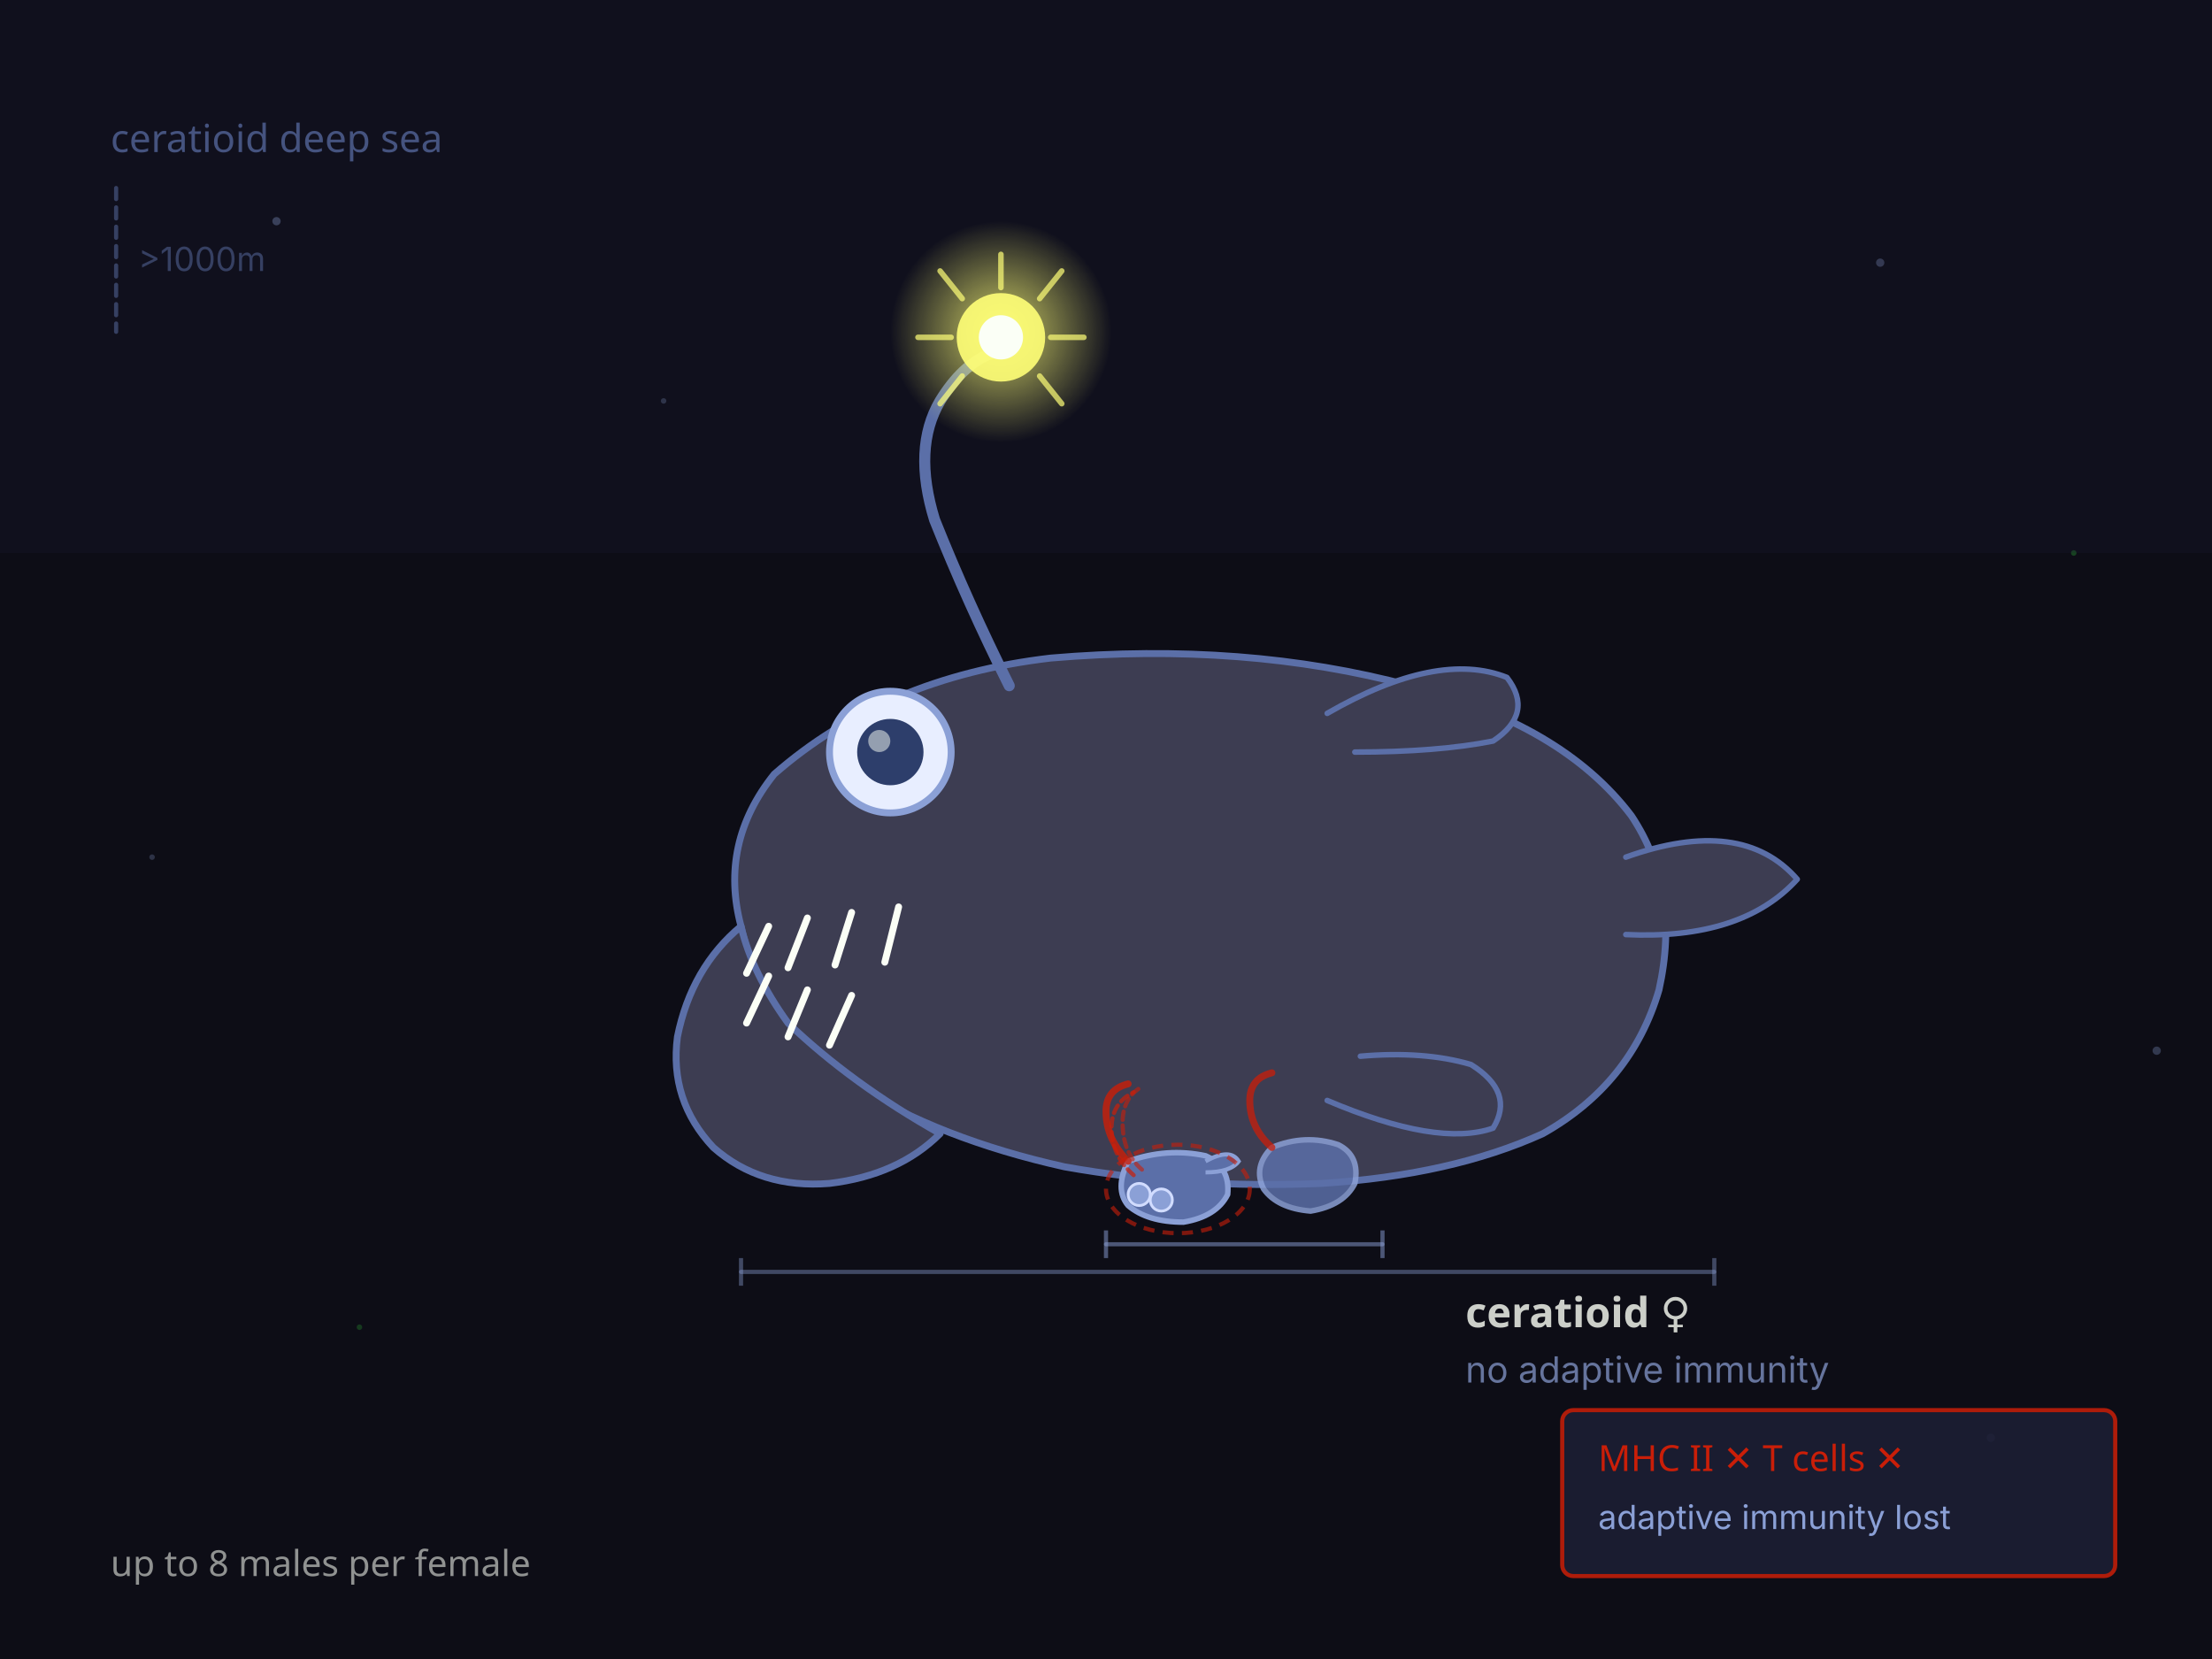
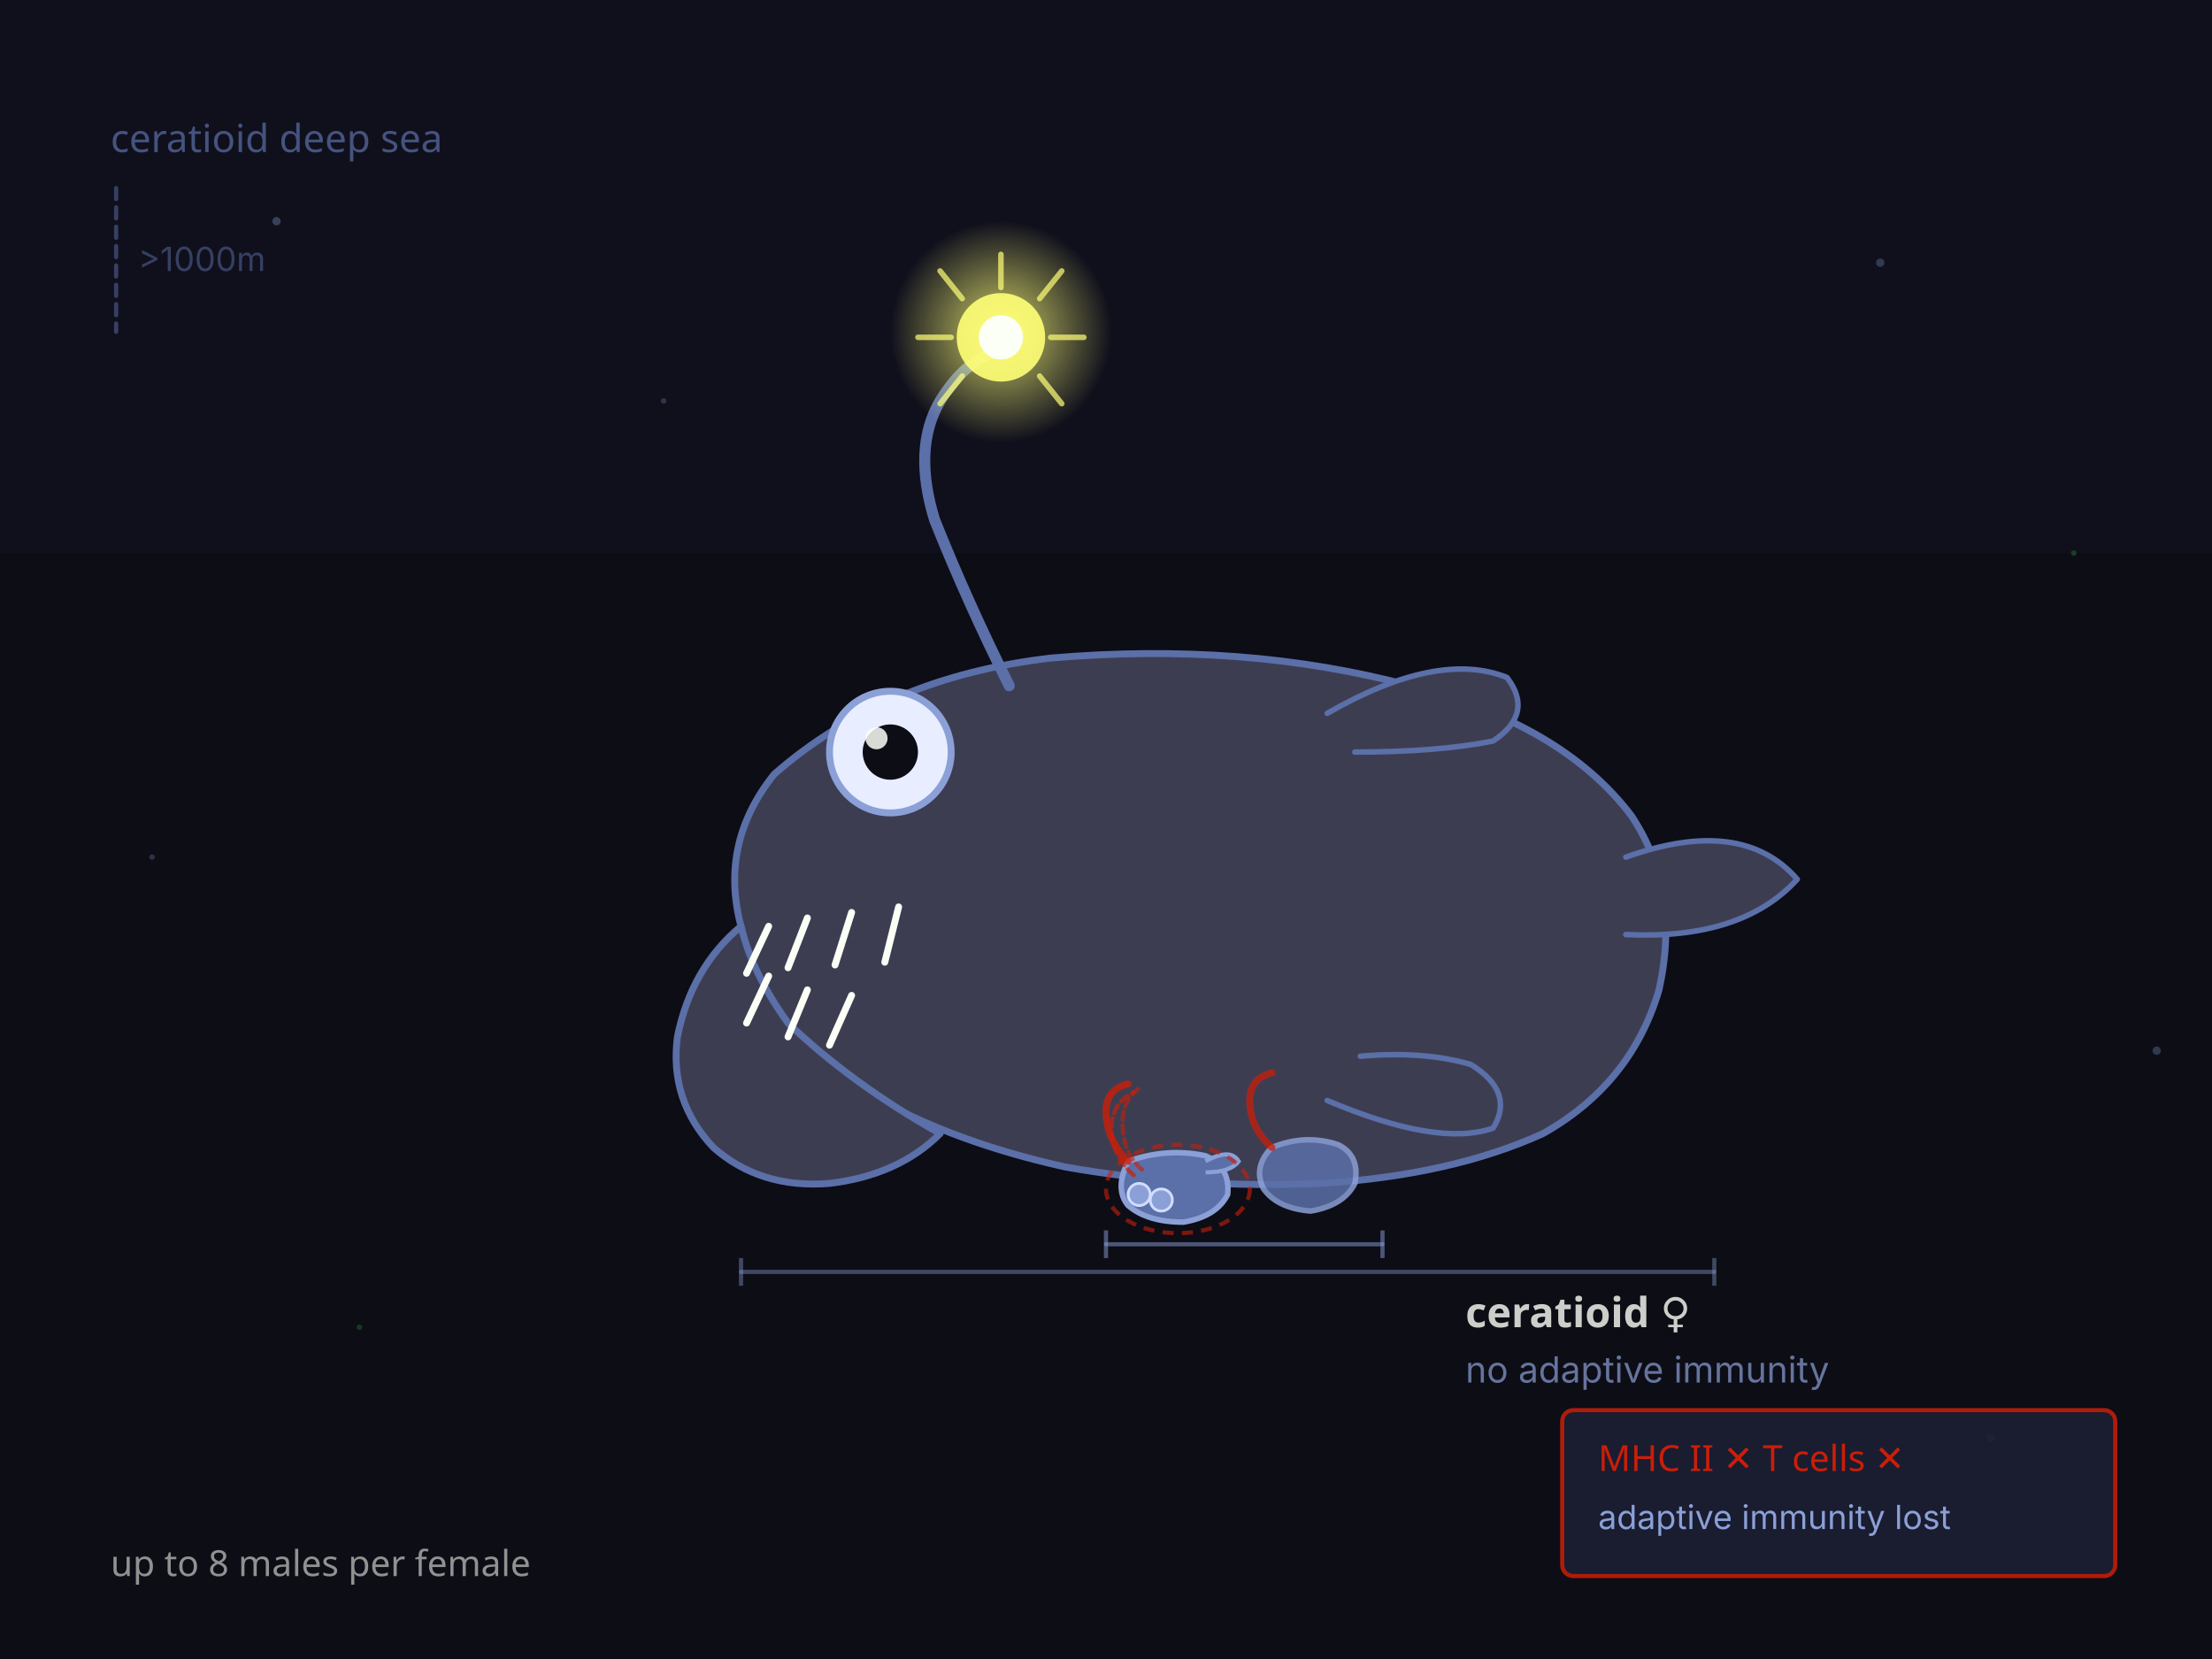
<svg xmlns="http://www.w3.org/2000/svg" viewBox="0 0 800 600" width="800" height="600">
  <defs>
    <radialGradient id="lure-glow" cx="50%" cy="50%" r="50%">
      <stop offset="0%" stop-color="#FFFF77" stop-opacity="0.8" />
      <stop offset="100%" stop-color="#FFFF77" stop-opacity="0" />
    </radialGradient>
  </defs>
  <g id="bg" data-label="Deep sea abyss background, absolute darkness with faint particle scatter">
    <rect width="800" height="600" fill="#0D0D16" />
    <circle cx="100" cy="80" r="1.5" fill="#8BA0D6" opacity="0.4" />
    <circle cx="240" cy="145" r="1" fill="#8BA0D6" opacity="0.3" />
    <circle cx="680" cy="95" r="1.5" fill="#8BA0D6" opacity="0.35" />
    <circle cx="750" cy="200" r="1" fill="#2FBF39" opacity="0.3" />
    <circle cx="55" cy="310" r="1" fill="#8BA0D6" opacity="0.25" />
    <circle cx="780" cy="380" r="1.5" fill="#8BA0D6" opacity="0.3" />
    <circle cx="130" cy="480" r="1" fill="#2FBF39" opacity="0.25" />
    <circle cx="720" cy="520" r="1.5" fill="#8BA0D6" opacity="0.2" />
    <rect x="0" y="0" width="800" height="200" fill="#1C1E35" opacity="0.2" />
  </g>
  <g id="context" data-label="Deep sea depth indicator and scale context">
    <text x="40" y="55" font-family="Barlow, system-ui, sans-serif" font-size="14" fill="#5B6FA8" opacity="0.7">ceratioid deep sea</text>
    <line x1="42" y1="68" x2="42" y2="120" stroke="#5B6FA8" stroke-width="1.5" stroke-dasharray="4 3" opacity="0.5" stroke-linecap="round" />
    <text x="50" y="98" font-family="Inter, system-ui, sans-serif" font-size="12" fill="#5B6FA8" opacity="0.5">&gt;1000m</text>
  </g>
  <g id="subject" data-label="Large female ceratioid anglerfish with small male fused to her underside">
    <path d="M 280 280 Q 320 245 380 238 Q 450 232 510 248 Q 565 262 590 295 Q 608 322 600 358 Q 590 392 558 410 Q 525 425 478 428 Q 430 430 385 422 Q 340 412 308 392 Q 275 368 268 335 Q 260 305 280 280 Z" fill="#3D3D52" stroke="#5B6FA8" stroke-width="2.5" stroke-linecap="round" stroke-linejoin="round" />
    <path d="M 268 335 Q 250 350 245 375 Q 242 398 258 415 Q 275 430 300 428 Q 325 425 340 410 Q 308 392 285 370 Q 272 352 268 335 Z" fill="#3D3D52" stroke="#5B6FA8" stroke-width="2.5" stroke-linecap="round" stroke-linejoin="round" />
    <line x1="278" y1="335" x2="270" y2="352" stroke="#FBFFF6" stroke-width="2.5" stroke-linecap="round" />
    <line x1="292" y1="332" x2="285" y2="350" stroke="#FBFFF6" stroke-width="2.5" stroke-linecap="round" />
    <line x1="308" y1="330" x2="302" y2="349" stroke="#FBFFF6" stroke-width="2.5" stroke-linecap="round" />
    <line x1="325" y1="328" x2="320" y2="348" stroke="#FBFFF6" stroke-width="2.5" stroke-linecap="round" />
    <line x1="270" y1="370" x2="278" y2="353" stroke="#FBFFF6" stroke-width="2.5" stroke-linecap="round" />
    <line x1="285" y1="375" x2="292" y2="358" stroke="#FBFFF6" stroke-width="2.5" stroke-linecap="round" />
    <line x1="300" y1="378" x2="308" y2="360" stroke="#FBFFF6" stroke-width="2.5" stroke-linecap="round" />
    <circle cx="322" cy="272" r="22" fill="#E8EEFF" stroke="#8BA0D6" stroke-width="2.5" />
-     <circle cx="322" cy="272" r="12" fill="#2D3E6B" />
-     <circle cx="318" cy="268" r="4" fill="#FBFFF6" opacity="0.5" />
+     <circle cx="322" cy="272" r="10" fill="#0D0D16" />
+     <circle cx="317" cy="267" r="4" fill="#FBFFF6" opacity="0.85" />
    <path d="M 480 258 Q 520 235 545 245 Q 555 258 540 268 Q 520 272 490 272" fill="#3D3D52" stroke="#5B6FA8" stroke-width="2" stroke-linecap="round" stroke-linejoin="round" />
    <path d="M 480 398 Q 520 415 540 408 Q 548 395 532 385 Q 515 380 492 382" fill="#3D3D52" stroke="#5B6FA8" stroke-width="2" stroke-linecap="round" stroke-linejoin="round" />
    <path d="M 588 310 Q 630 295 650 318 Q 630 340 588 338" fill="#3D3D52" stroke="#5B6FA8" stroke-width="2" stroke-linecap="round" stroke-linejoin="round" />
    <path d="M 365 248 Q 350 218 338 188 Q 330 162 340 145 Q 348 132 358 128" stroke="#5B6FA8" stroke-width="4" fill="none" stroke-linecap="round" />
  </g>
  <g id="detail-lure" data-label="Bioluminescent esca lure emitting light to attract prey in darkness">
    <circle cx="362" cy="120" r="40" fill="url(#lure-glow)" />
    <circle cx="362" cy="122" r="16" fill="#FFFF77" opacity="0.9" />
    <circle cx="362" cy="122" r="8" fill="#FBFFF6" />
    <line x1="362" y1="104" x2="362" y2="92" stroke="#FFFF77" stroke-width="2" stroke-linecap="round" opacity="0.7" />
    <line x1="376" y1="108" x2="384" y2="98" stroke="#FFFF77" stroke-width="2" stroke-linecap="round" opacity="0.7" />
    <line x1="380" y1="122" x2="392" y2="122" stroke="#FFFF77" stroke-width="2" stroke-linecap="round" opacity="0.7" />
    <line x1="376" y1="136" x2="384" y2="146" stroke="#FFFF77" stroke-width="2" stroke-linecap="round" opacity="0.7" />
    <line x1="348" y1="108" x2="340" y2="98" stroke="#FFFF77" stroke-width="2" stroke-linecap="round" opacity="0.7" />
    <line x1="344" y1="122" x2="332" y2="122" stroke="#FFFF77" stroke-width="2" stroke-linecap="round" opacity="0.7" />
    <line x1="348" y1="136" x2="340" y2="146" stroke="#FFFF77" stroke-width="2" stroke-linecap="round" opacity="0.7" />
  </g>
  <g id="detail-fused-male" data-label="Tiny male permanently fused to female, showing merged blood vessels">
    <path d="M 408 420 Q 422 415 436 418 Q 445 422 444 432 Q 440 440 428 442 Q 415 442 408 436 Q 403 430 408 420 Z" fill="#5B6FA8" stroke="#8BA0D6" stroke-width="2" stroke-linecap="round" stroke-linejoin="round" />
    <path d="M 436 420 Q 445 415 448 420 Q 445 424 436 424" fill="#5B6FA8" stroke="#8BA0D6" stroke-width="1.5" />
    <circle cx="412" cy="432" r="4" fill="#8BA0D6" stroke="#D1DCFF" stroke-width="1" />
    <circle cx="420" cy="434" r="4" fill="#8BA0D6" stroke="#D1DCFF" stroke-width="1" />
    <path d="M 408 420 Q 400 412 400 402 Q 400 394 408 392" stroke="#CA1E08" stroke-width="2.5" fill="none" stroke-linecap="round" opacity="0.8" />
    <path d="M 410 425 Q 402 418 402 408 Q 402 399 410 395" stroke="#CA1E08" stroke-width="1.5" fill="none" stroke-dasharray="3 2" stroke-linecap="round" opacity="0.7" />
    <path d="M 413 423 Q 406 417 406 406 Q 406 397 413 393" stroke="#CA1E08" stroke-width="1.5" fill="none" stroke-dasharray="3 2" stroke-linecap="round" opacity="0.6" />
    <path d="M 460 415 Q 472 410 484 414 Q 492 418 490 428 Q 486 436 474 438 Q 462 437 457 430 Q 453 422 460 415 Z" fill="#5B6FA8" stroke="#8BA0D6" stroke-width="2" stroke-linecap="round" stroke-linejoin="round" opacity="0.85" />
    <path d="M 460 415 Q 452 408 452 398 Q 452 390 460 388" stroke="#CA1E08" stroke-width="2.5" fill="none" stroke-linecap="round" opacity="0.75" />
  </g>
  <g id="label" data-label="Specimen label for female anglerfish">
    <text x="530" y="480" font-family="Barlow, system-ui, sans-serif" font-size="15" font-weight="700" fill="#FBFFF6" opacity="0.8">ceratioid ♀</text>
    <text x="530" y="500" font-family="Inter, system-ui, sans-serif" font-size="13" fill="#8BA0D6" opacity="0.7">no adaptive immunity</text>
  </g>
  <g id="overlay" data-label="Size comparison annotation and immune gene loss callout">
    <line x1="400" y1="450" x2="500" y2="450" stroke="#8BA0D6" stroke-width="1.5" opacity="0.5" stroke-linecap="round" />
    <line x1="268" y1="460" x2="620" y2="460" stroke="#8BA0D6" stroke-width="1.5" opacity="0.4" stroke-linecap="round" />
    <line x1="268" y1="455" x2="268" y2="465" stroke="#8BA0D6" stroke-width="1.5" opacity="0.4" />
    <line x1="620" y1="455" x2="620" y2="465" stroke="#8BA0D6" stroke-width="1.5" opacity="0.4" />
    <line x1="400" y1="445" x2="400" y2="455" stroke="#8BA0D6" stroke-width="1.5" opacity="0.5" />
    <line x1="500" y1="445" x2="500" y2="455" stroke="#8BA0D6" stroke-width="1.5" opacity="0.5" />
    <rect x="565" y="510" width="200" height="60" rx="4" fill="#1C1E35" stroke="#CA1E08" stroke-width="1.5" opacity="0.85" />
    <text x="578" y="532" font-family="Barlow, system-ui, sans-serif" font-size="13" fill="#CA1E08">MHC II ✕  T cells ✕</text>
    <text x="578" y="553" font-family="Inter, system-ui, sans-serif" font-size="12" fill="#8BA0D6">adaptive immunity lost</text>
    <ellipse cx="426" cy="430" rx="26" ry="16" fill="none" stroke="#CA1E08" stroke-width="1.5" stroke-dasharray="4 3" opacity="0.6" />
    <text x="40" y="570" font-family="Barlow, system-ui, sans-serif" font-size="13" fill="#FBFFF6" opacity="0.55">up to 8 males per female</text>
  </g>
</svg>
